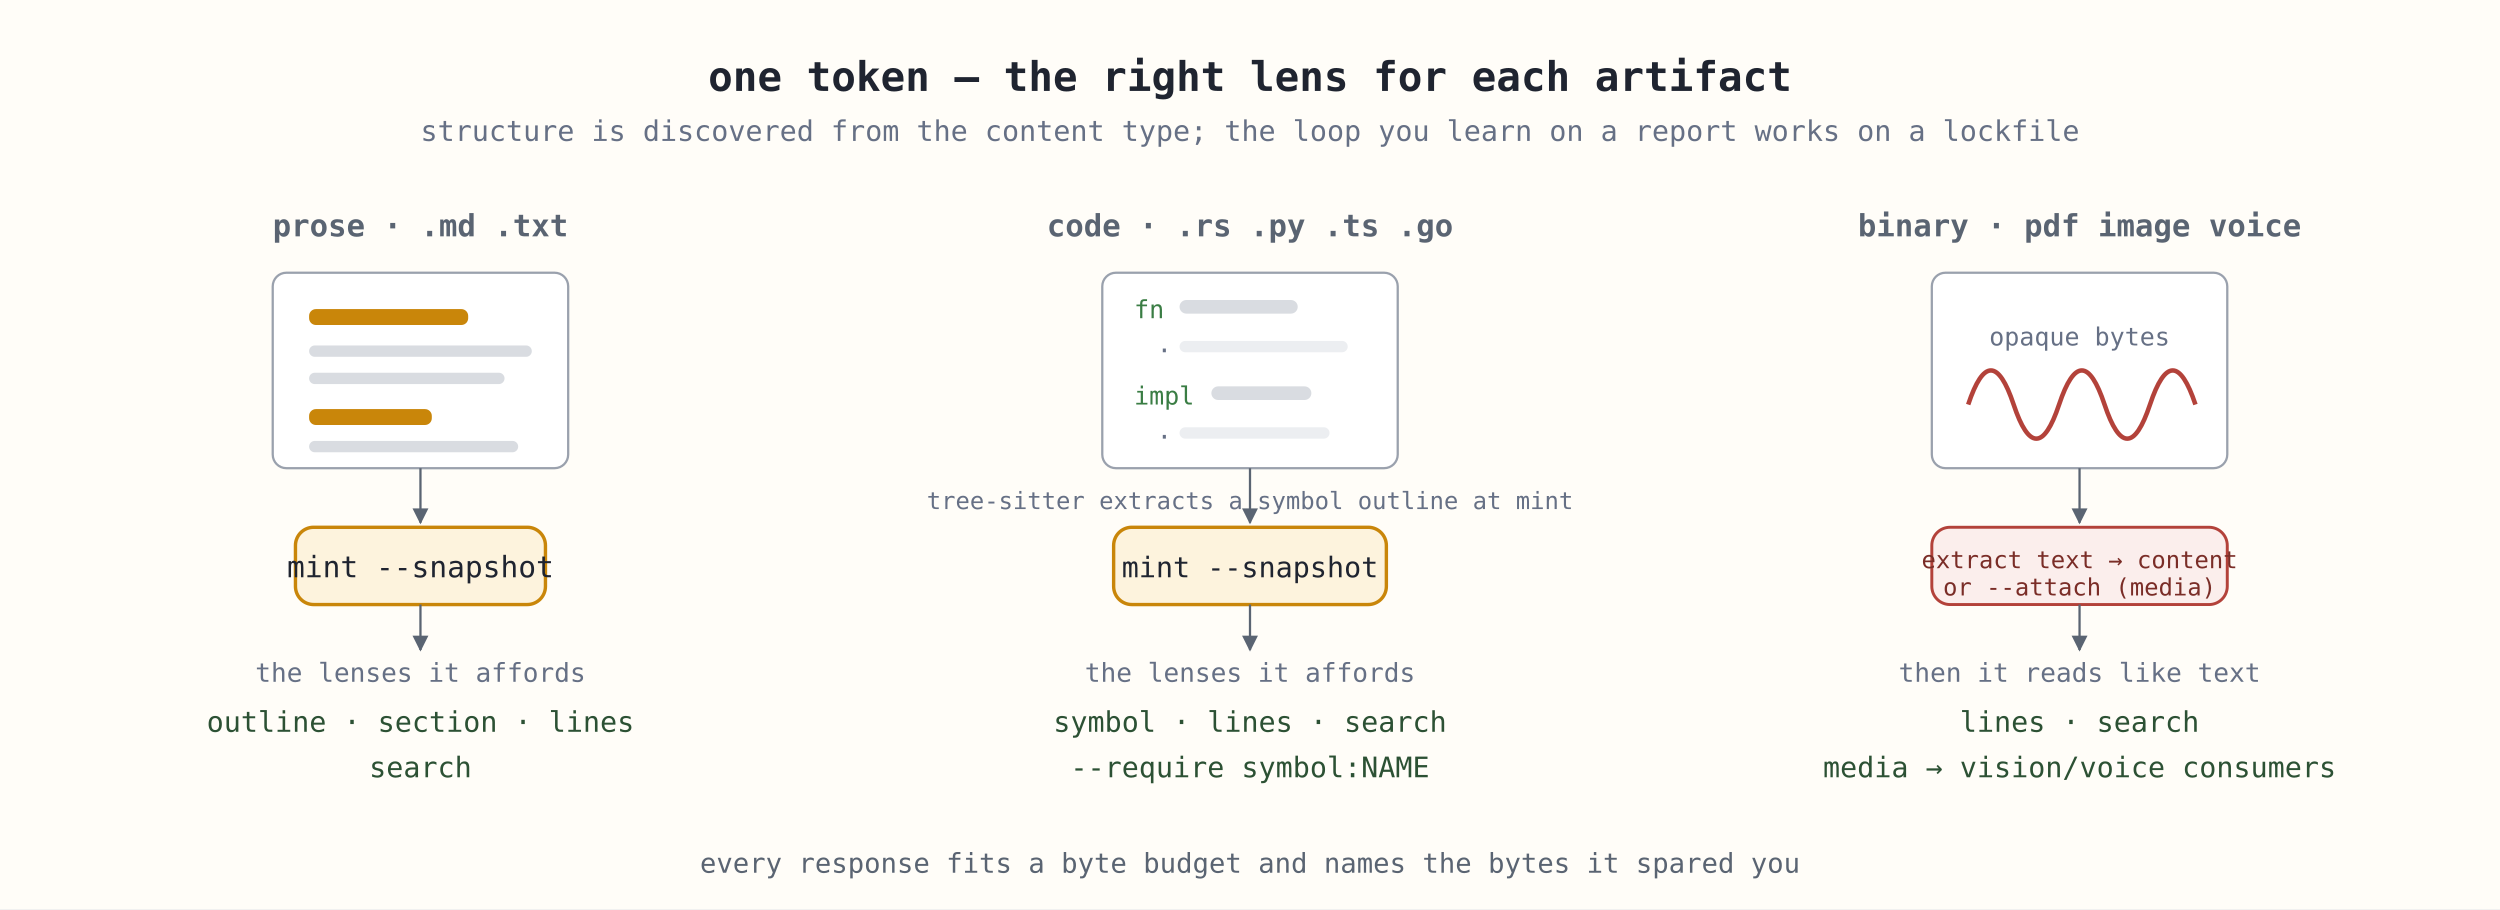
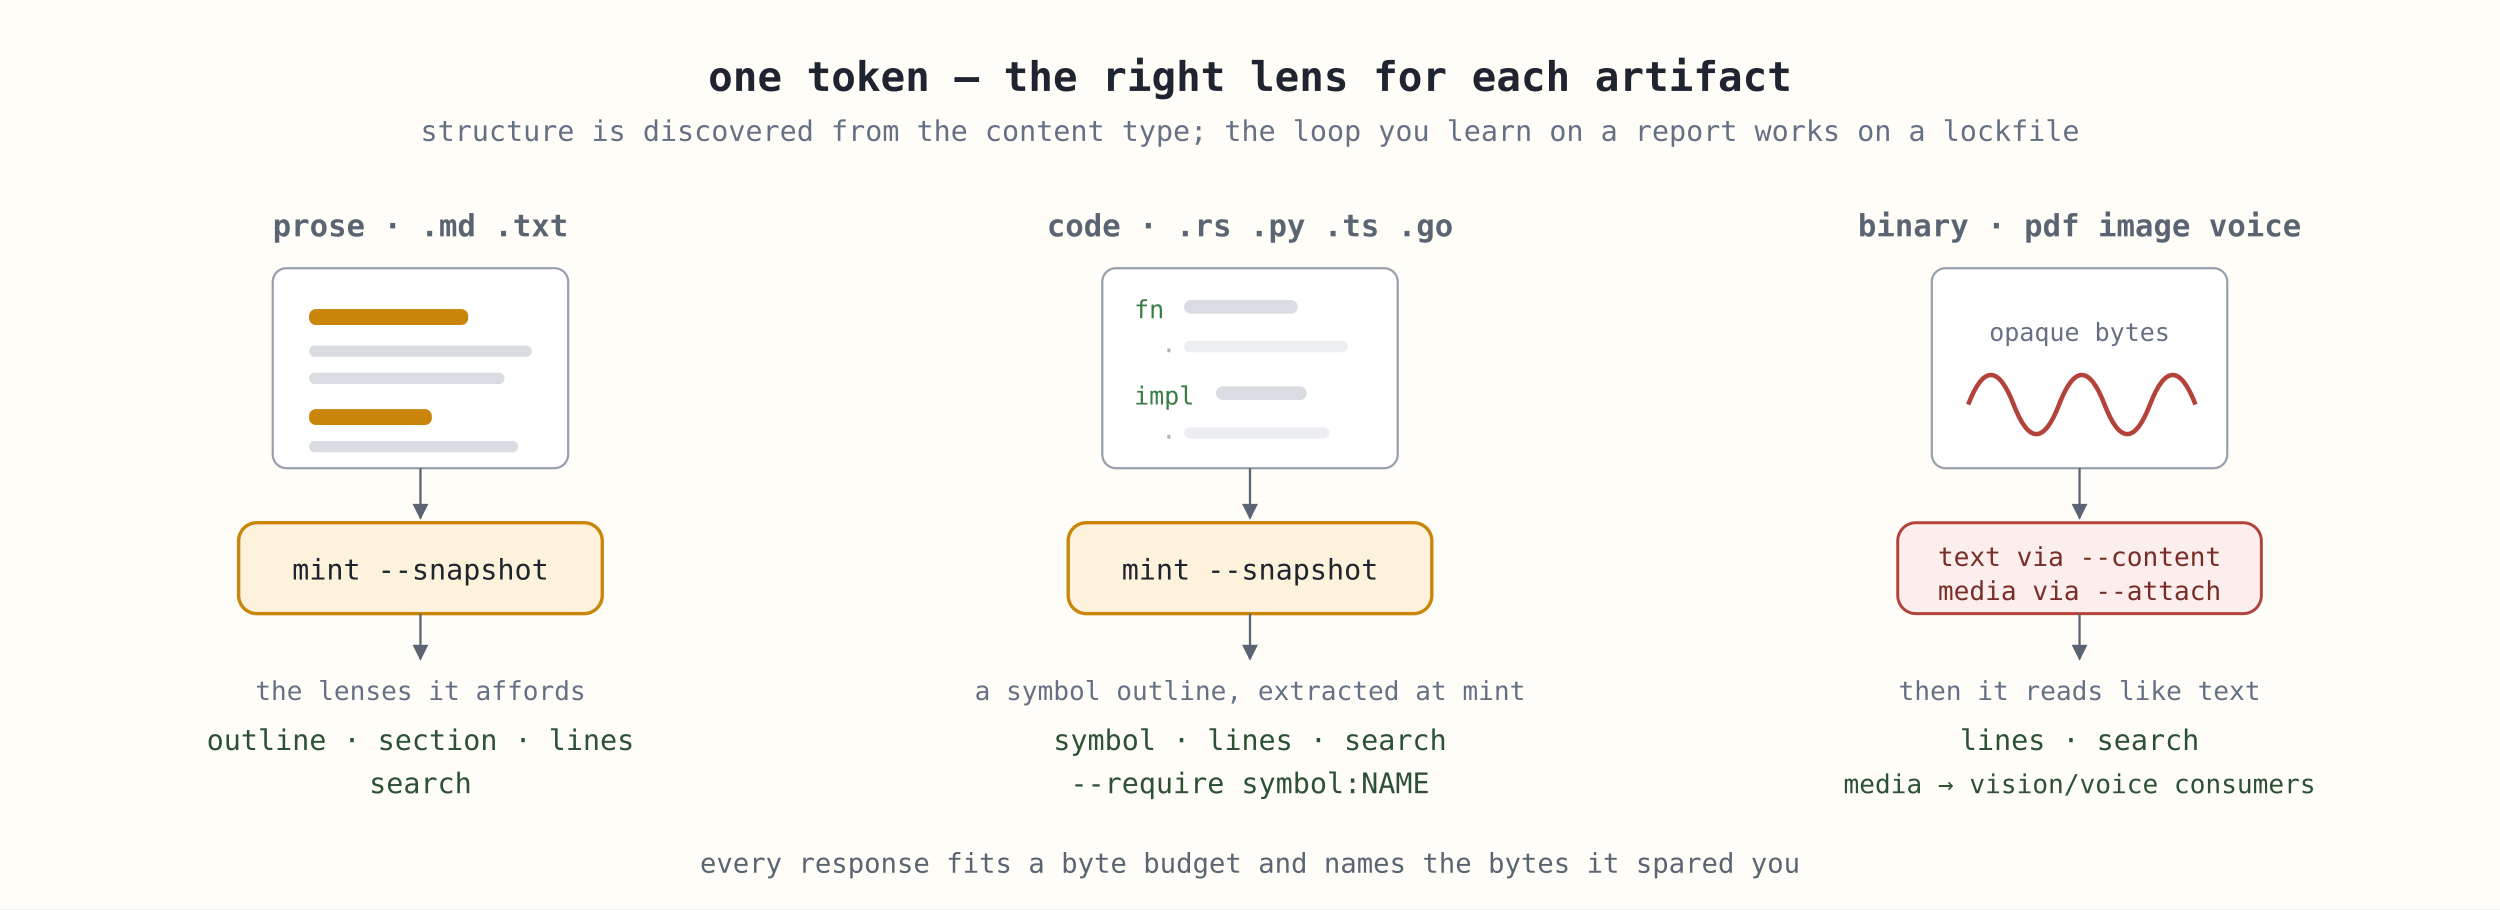
<svg xmlns="http://www.w3.org/2000/svg" viewBox="0 0 1100 400" font-family="ui-monospace, SFMono-Regular, Menlo, Consolas, monospace">
  <defs>
    <marker id="ln" viewBox="0 0 10 10" refX="9" refY="5" markerWidth="7" markerHeight="7" orient="auto-start-reverse">
      <path d="M 0 0 L 10 5 L 0 10 z" fill="#5a6472" />
    </marker>
  </defs>
  <rect width="1100" height="400" fill="#fffdf8" />
  <text x="550" y="40" text-anchor="middle" font-size="18" font-weight="bold" fill="#1f2430">one token — the right lens for each artifact</text>
  <text x="550" y="62" text-anchor="middle" font-size="12.5" fill="#667085">structure is discovered from the content type; the loop you learn on a report works on a lockfile</text>
  <g font-size="13" fill="#1f2430">
    <text x="185" y="104" text-anchor="middle" font-size="13.5" font-weight="bold" fill="#5a6472">prose  ·  .md .txt</text>
-     <rect x="120" y="120" width="130" height="86" rx="6" fill="#ffffff" stroke="#9aa1ad" />
+     <rect x="120" y="118" width="130" height="88" rx="6" fill="#ffffff" stroke="#9aa1ad" />
    <rect x="136" y="136" width="70" height="7" rx="3" fill="#c9860a" />
    <rect x="136" y="152" width="98" height="5" rx="2.5" fill="#d9dce1" />
    <rect x="136" y="164" width="86" height="5" rx="2.5" fill="#d9dce1" />
    <rect x="136" y="180" width="54" height="7" rx="3" fill="#c9860a" />
    <rect x="136" y="194" width="92" height="5" rx="2.5" fill="#d9dce1" />
-     <rect x="130" y="232" width="110" height="34" rx="8" fill="#fdf3dd" stroke="#c9860a" stroke-width="1.5" />
-     <text x="185" y="254" text-anchor="middle" font-size="13">mint --snapshot</text>
-     <line x1="185" y1="206" x2="185" y2="230" stroke="#5a6472" marker-end="url(#ln)" />
-     <text x="185" y="300" text-anchor="middle" font-size="11.5" fill="#667085">the lenses it affords</text>
-     <text x="185" y="322" text-anchor="middle" font-size="12.5" fill="#2c5134">outline · section · lines</text>
-     <text x="185" y="342" text-anchor="middle" font-size="12.5" fill="#2c5134">search</text>
-     <line x1="185" y1="266" x2="185" y2="286" stroke="#5a6472" marker-end="url(#ln)" />
+     <line x1="185" y1="206" x2="185" y2="228" stroke="#5a6472" marker-end="url(#ln)" />
+     <rect x="105" y="230" width="160" height="40" rx="8" fill="#fdf3dd" stroke="#c9860a" stroke-width="1.5" />
+     <text x="185" y="255" text-anchor="middle" font-size="12.5">mint --snapshot</text>
+     <line x1="185" y1="270" x2="185" y2="290" stroke="#5a6472" marker-end="url(#ln)" />
+     <text x="185" y="308" text-anchor="middle" font-size="11.5" fill="#667085">the lenses it affords</text>
+     <text x="185" y="330" text-anchor="middle" font-size="12.5" fill="#2c5134">outline · section · lines</text>
+     <text x="185" y="349" text-anchor="middle" font-size="12.5" fill="#2c5134">search</text>
  </g>
  <g font-size="13" fill="#1f2430">
    <text x="550" y="104" text-anchor="middle" font-size="13.5" font-weight="bold" fill="#5a6472">code  ·  .rs .py .ts .go</text>
-     <rect x="485" y="120" width="130" height="86" rx="6" fill="#ffffff" stroke="#9aa1ad" />
+     <rect x="485" y="118" width="130" height="88" rx="6" fill="#ffffff" stroke="#9aa1ad" />
    <text x="499" y="140" font-size="11" fill="#3a7d44">fn</text>
-     <rect x="519" y="132" width="52" height="6" rx="3" fill="#d9dce1" />
-     <text x="509" y="158" font-size="11" fill="#667085">·</text>
-     <rect x="519" y="150" width="74" height="5" rx="2.5" fill="#eceef1" />
+     <rect x="521" y="132" width="50" height="6" rx="3" fill="#d9dce1" />
+     <text x="511" y="158" font-size="11" fill="#adb2bb">·</text>
+     <rect x="521" y="150" width="72" height="5" rx="2.5" fill="#eceef1" />
    <text x="499" y="178" font-size="11" fill="#3a7d44">impl</text>
-     <rect x="533" y="170" width="44" height="6" rx="3" fill="#d9dce1" />
-     <text x="509" y="196" font-size="11" fill="#667085">·</text>
-     <rect x="519" y="188" width="66" height="5" rx="2.5" fill="#eceef1" />
-     <rect x="490" y="232" width="120" height="34" rx="8" fill="#fdf3dd" stroke="#c9860a" stroke-width="1.5" />
-     <text x="550" y="254" text-anchor="middle" font-size="12.5">mint --snapshot</text>
-     <line x1="550" y1="206" x2="550" y2="230" stroke="#5a6472" marker-end="url(#ln)" />
-     <text x="550" y="224" text-anchor="middle" font-size="10.5" fill="#667085">tree-sitter extracts a symbol outline at mint</text>
-     <text x="550" y="300" text-anchor="middle" font-size="11.5" fill="#667085">the lenses it affords</text>
-     <text x="550" y="322" text-anchor="middle" font-size="12.5" fill="#2c5134">symbol · lines · search</text>
-     <text x="550" y="342" text-anchor="middle" font-size="12.5" fill="#2c5134">--require symbol:NAME</text>
-     <line x1="550" y1="266" x2="550" y2="286" stroke="#5a6472" marker-end="url(#ln)" />
+     <rect x="535" y="170" width="40" height="6" rx="3" fill="#d9dce1" />
+     <text x="511" y="196" font-size="11" fill="#adb2bb">·</text>
+     <rect x="521" y="188" width="64" height="5" rx="2.5" fill="#eceef1" />
+     <line x1="550" y1="206" x2="550" y2="228" stroke="#5a6472" marker-end="url(#ln)" />
+     <rect x="470" y="230" width="160" height="40" rx="8" fill="#fdf3dd" stroke="#c9860a" stroke-width="1.5" />
+     <text x="550" y="255" text-anchor="middle" font-size="12.5">mint --snapshot</text>
+     <line x1="550" y1="270" x2="550" y2="290" stroke="#5a6472" marker-end="url(#ln)" />
+     <text x="550" y="308" text-anchor="middle" font-size="11.5" fill="#667085">a symbol outline, extracted at mint</text>
+     <text x="550" y="330" text-anchor="middle" font-size="12.5" fill="#2c5134">symbol · lines · search</text>
+     <text x="550" y="349" text-anchor="middle" font-size="12.5" fill="#2c5134">--require symbol:NAME</text>
  </g>
  <g font-size="13" fill="#1f2430">
    <text x="915" y="104" text-anchor="middle" font-size="13.5" font-weight="bold" fill="#5a6472">binary  ·  pdf image voice</text>
-     <rect x="850" y="120" width="130" height="86" rx="6" fill="#ffffff" stroke="#9aa1ad" />
-     <path d="M 866 178 q 10 -30 20 0 t 20 0 t 20 0 t 20 0 t 20 0" fill="none" stroke="#b3423a" stroke-width="2" />
-     <text x="915" y="152" text-anchor="middle" font-size="11" fill="#667085">opaque bytes</text>
-     <rect x="850" y="232" width="130" height="34" rx="8" fill="#fbeeec" stroke="#b3423a" stroke-width="1.3" />
-     <text x="915" y="250" text-anchor="middle" font-size="10.5" fill="#7a2d27">extract text → content</text>
-     <text x="915" y="262" text-anchor="middle" font-size="10.5" fill="#7a2d27">or --attach (media)</text>
-     <line x1="915" y1="206" x2="915" y2="230" stroke="#5a6472" marker-end="url(#ln)" />
-     <text x="915" y="300" text-anchor="middle" font-size="11.5" fill="#667085">then it reads like text</text>
-     <text x="915" y="322" text-anchor="middle" font-size="12.5" fill="#2c5134">lines · search</text>
-     <text x="915" y="342" text-anchor="middle" font-size="12.5" fill="#2c5134">media → vision/voice consumers</text>
-     <line x1="915" y1="266" x2="915" y2="286" stroke="#5a6472" marker-end="url(#ln)" />
+     <rect x="850" y="118" width="130" height="88" rx="6" fill="#ffffff" stroke="#9aa1ad" />
+     <text x="915" y="150" text-anchor="middle" font-size="11" fill="#667085">opaque bytes</text>
+     <path d="M 866 178 q 10 -26 20 0 t 20 0 t 20 0 t 20 0 t 20 0" fill="none" stroke="#b3423a" stroke-width="2" />
+     <line x1="915" y1="206" x2="915" y2="228" stroke="#5a6472" marker-end="url(#ln)" />
+     <rect x="835" y="230" width="160" height="40" rx="8" fill="#fbeeec" stroke="#b3423a" stroke-width="1.3" />
+     <text x="915" y="249" text-anchor="middle" font-size="11.5" fill="#7a2d27">text via --content</text>
+     <text x="915" y="264" text-anchor="middle" font-size="11.5" fill="#7a2d27">media via --attach</text>
+     <line x1="915" y1="270" x2="915" y2="290" stroke="#5a6472" marker-end="url(#ln)" />
+     <text x="915" y="308" text-anchor="middle" font-size="11.5" fill="#667085">then it reads like text</text>
+     <text x="915" y="330" text-anchor="middle" font-size="12.5" fill="#2c5134">lines · search</text>
+     <text x="915" y="349" text-anchor="middle" font-size="11.5" fill="#2c5134">media → vision/voice consumers</text>
  </g>
  <text x="550" y="384" text-anchor="middle" font-size="12" fill="#5a6472">every response fits a byte budget and names the bytes it spared you</text>
</svg>
